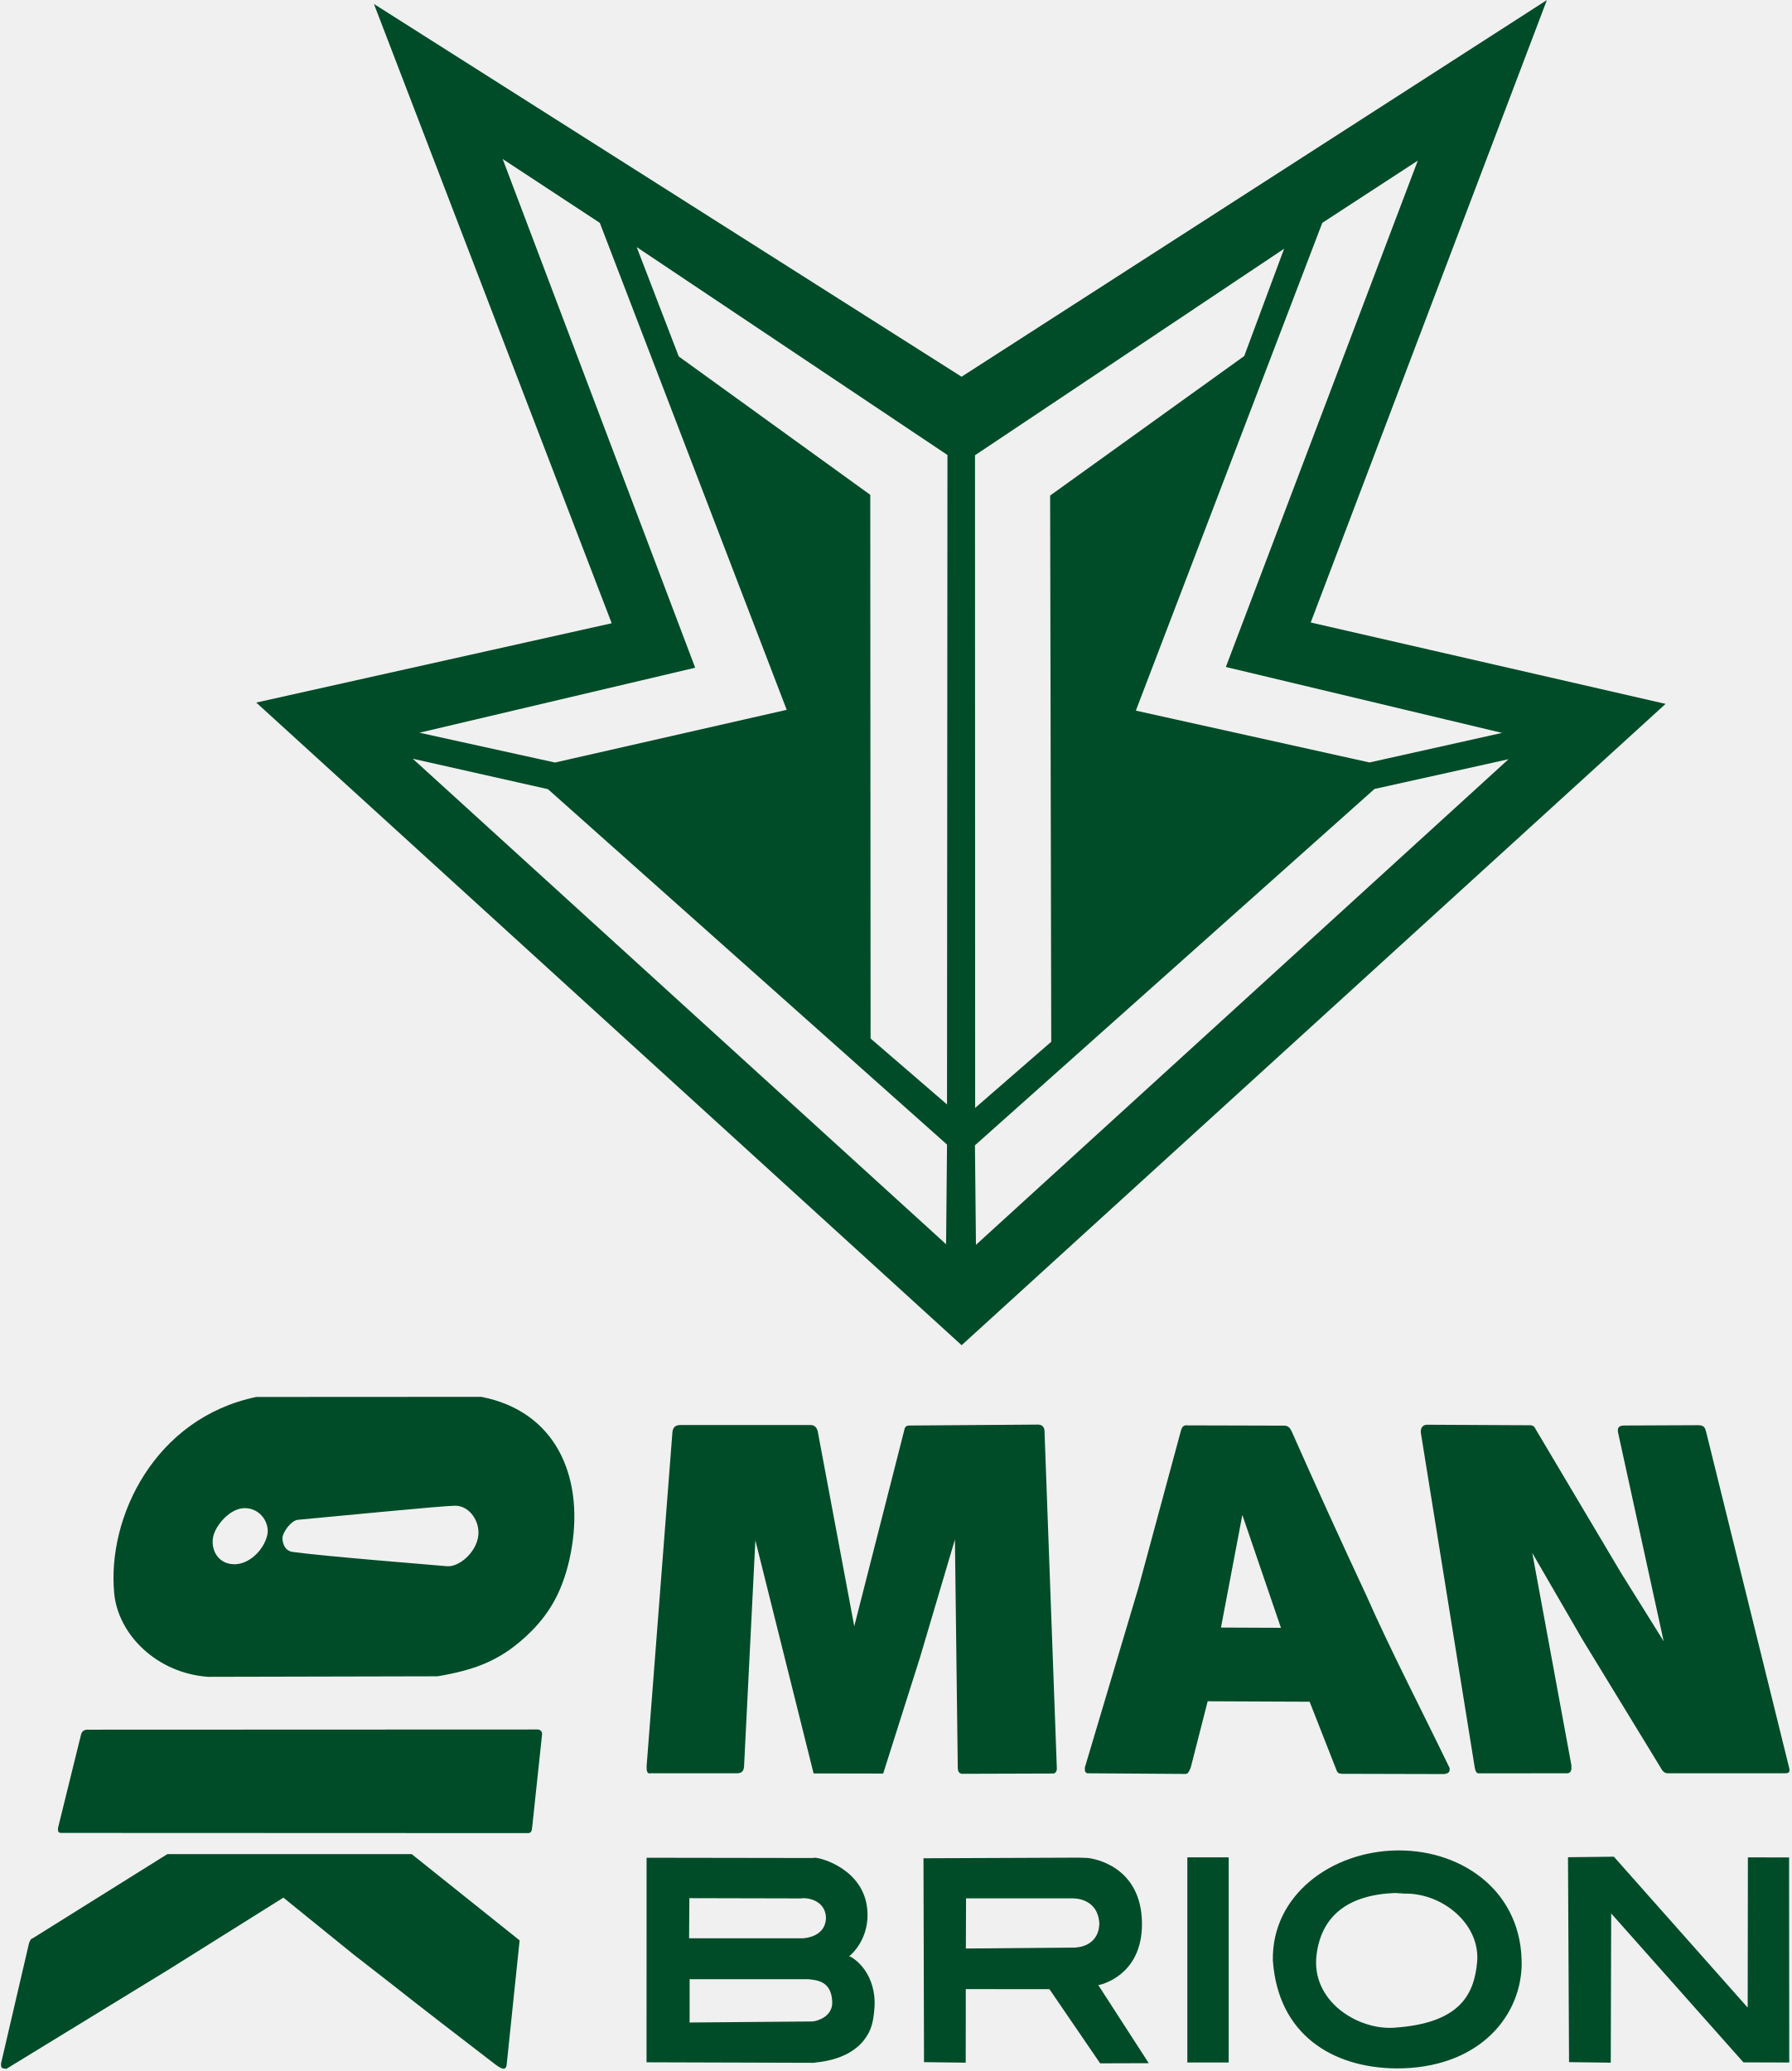
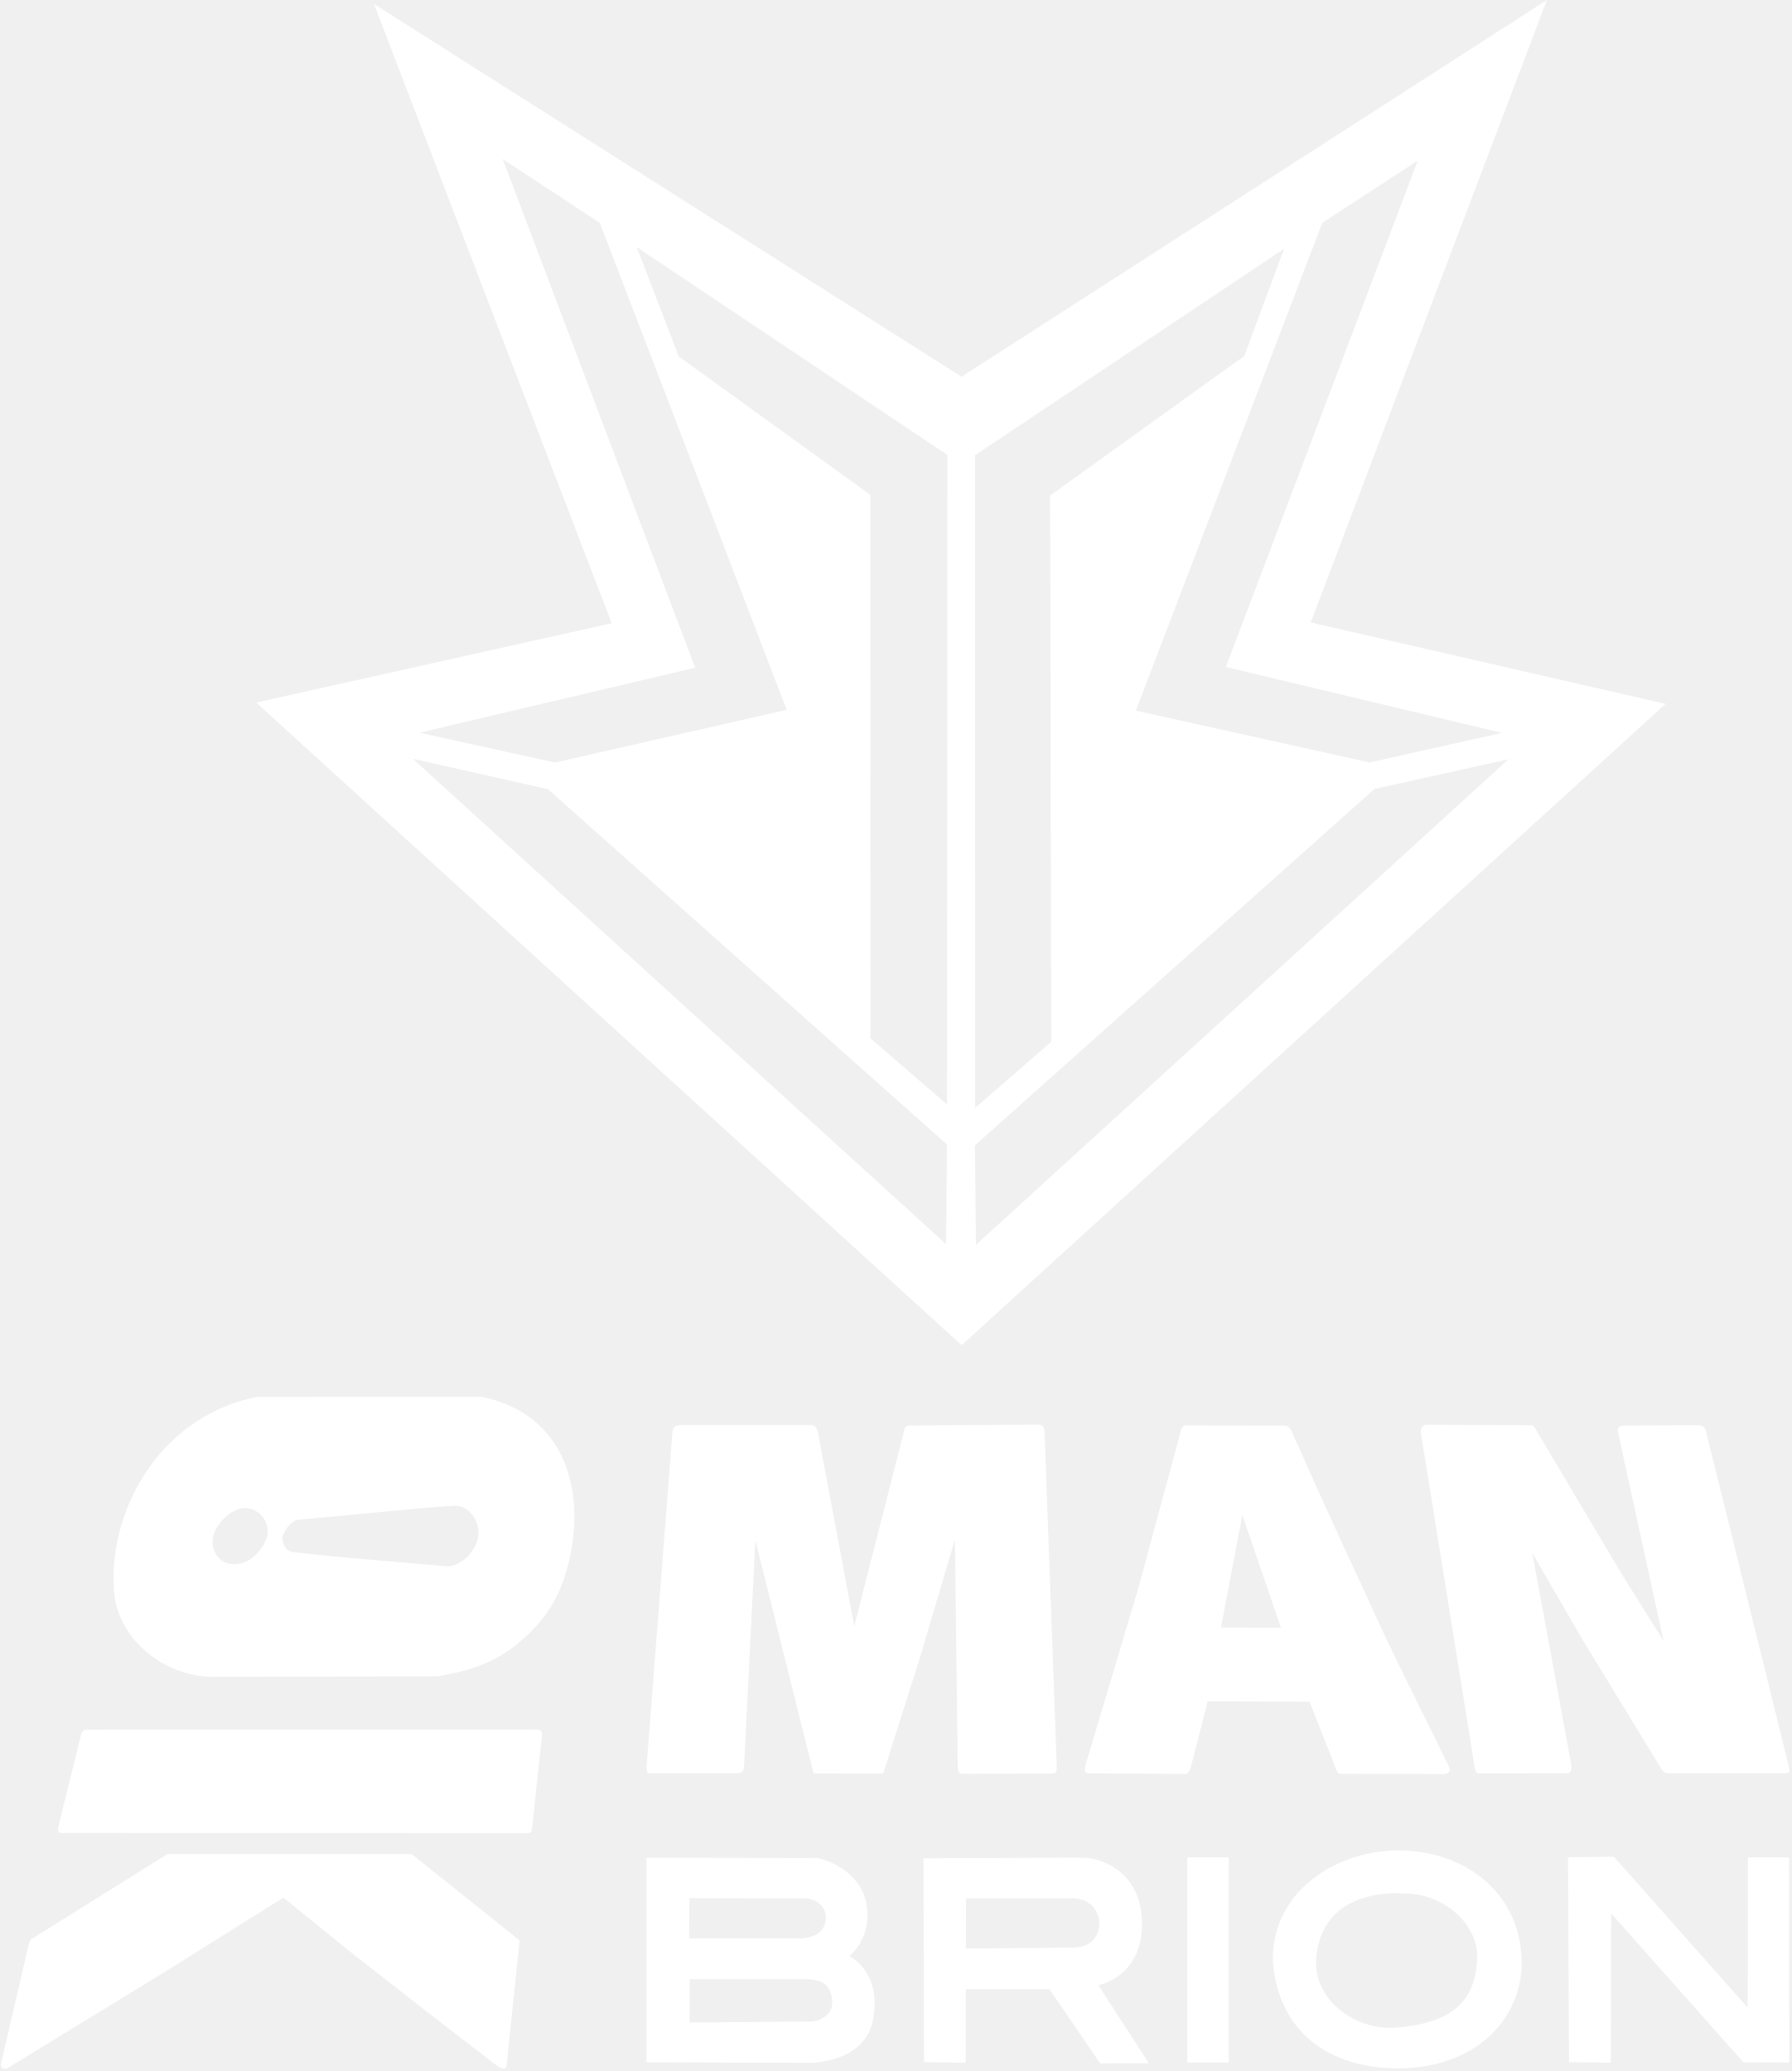
<svg xmlns="http://www.w3.org/2000/svg" xml:space="preserve" width="859" height="993" viewBox="0 0 227.277 262.731">
-   <g style="display:inline;fill:#004c29;fill-opacity:1">
-     <path d="m47.435.505 30.158 78.562-45.088 10.062 89.477 81.527 89.297-81.36-45.014-10.326L196.221.008l-74.247 47.784Zm8.526 10.522 66.025 43.642 65.546-43.314-26.856 71.085 41.709 9.543-80.479 73.12-80.567-73.2 41.908-9.376Z" style="display:inline;fill:#004c29;fill-opacity:1;stroke:none;stroke-width:.25;stroke-opacity:1" />
-     <path d="M53.71 6.88 80.17 79.903 36.513 91.281l85.46 76.2 84.667-76.2-41.805-10.054 25.93-73.819-69.321 43.657Zm10.055 13.294 12.322 8.1L99.795 90.05l-29.392 6.686-17.197-3.782 34.977-8.245Zm116.083.202L155.5 84.615l35.033 8.362-16.81 3.75-29.642-6.575 23.652-61.882zM80.764 31.345l39.42 26.376-.055 82.39-9.696-8.365-.039-68.97L86.1 45.221zm82.126.21-5.058 13.61-24.623 17.702.141 69.292-9.653 8.393-.018-82.798zm-110.531 64.7 17.148 3.86 50.622 45.087-.117 12.645zm138.997.06-67.557 61.608-.127-12.626 50.68-45.207z" style="display:inline;fill:#004c29;fill-opacity:1;stroke:none;stroke-width:.25" />
-     <path d="m61.053 177.205-28.542.016c-12.882 2.676-18.942 15.264-18.026 24.903.498 5.242 5.395 10.137 11.907 10.601l29.104-.066c4.959-.839 8.28-2.1 11.896-5.711 1.348-1.347 2.453-2.855 3.278-4.545.96-1.964 1.55-4.15 1.883-6.249 1.415-8.913-2.044-17.101-11.5-18.95zm-3.362 13.814c1.882-.03 3.183 1.988 2.985 3.771-.241 2.166-2.465 4.048-3.992 3.902-1.874-.178-15.178-1.214-19.558-1.81-1.202-.163-1.306-1.474-1.297-1.78.02-.712 1.104-2.22 1.97-2.299 4.945-.446 18.043-1.753 19.892-1.784zm-26.66.307h.09c2 .061 3.12 1.963 2.779 3.44-.432 1.87-2.357 3.828-4.399 3.671-1.97-.15-2.8-1.971-2.447-3.538.31-1.38 2.086-3.561 3.978-3.573z" style="display:inline;fill:#004c29;fill-opacity:1;stroke-width:.25" />
-     <path d="M86.386 180.777c-.77-.002-.986.313-1.085.848l-3.28 42.477c-.019 1.23.469.774.794.86h10.781c.432-.06.72-.172.786-.84l1.436-28.711 7.386 29.568 8.828.016 4.65-14.665 4.45-15.021.361 28.991c.047.393.056.584.48.728l11.654-.037c.265-.026.435-.313.434-.624l-1.57-42.929c-.075-.555-.462-.698-.795-.712l-16.222.117c-.444-.018-.687.083-.779.639l-6.332 24.827-4.646-24.788c-.122-.387-.342-.71-.86-.744zM150.485 180.814c-.396-.004-.593.32-.681.674l-5.36 19.821-6.828 22.909c.016.276-.09.592.298.744l12.551.083c.354-.119.436-.524.579-.81l2.15-8.409 12.931.058 3.423 8.714c.17.432.373.383.678.43l12.99.033c.366-.08.734-.121.67-.76-3.533-7.318-7.464-14.873-10.587-21.945a1139.334 1139.334 0 0 1-9.472-20.819c-.203-.416-.454-.659-.877-.678l-12.336-.033a.786.786 0 0 0-.13-.012zm7.107 11.373 4.895 14.32-7.607-.033zM180.942 180.743c-.511.07-.716.396-.72.951l6.838 42.474c.141.93.48.784.616.8l10.927-.006c.763.062.75-.476.727-1.025l-4.96-26.922 6.36 10.974 9.98 16.354c.307.612.724.653 1.155.619h14.42c.383-.007.81.04.696-.584l-10.544-42.672c-.166-.597-.248-.899-1.043-.903l-9.416.04c-.494.039-.947.129-.677 1.116l5.735 26.252-5.406-8.665-10.747-18.092c-.248-.348-.19-.692-1.043-.645zM11.33 219.43c-.789-.062-.996.312-1.087.773l-2.876 11.658c-.072.647.141.684.573.667l59.085.023c.286-.008.43-.226.467-.608l1.275-11.962c-.013-.296-.19-.538-.526-.573z" style="fill:#004c29;fill-opacity:1;stroke-width:.25" />
-     <path d="M21.233 235.215 4.2 245.865c-.357.11-.426.413-.529.694L.132 261.772c-.055.852.399.559.662.695l20.524-12.558 14.632-9.171 8.922 7.228 4.644 3.612c4.185 3.314 8.807 6.847 13.323 10.326 1.186.898 1.387.5 1.438-.033l1.637-15.71-13.692-10.946zM103.345 235.677c-.075 0-.118.012-.124.034l-21.2-.033-.008 25.948 21.24.066c.13-.1 4.199-.115 6.356-2.9.978-1.264 1.185-2.382 1.318-4.13.145-1.92-.435-3.597-1.22-4.73-.79-1.141-1.787-1.733-1.989-1.753 0 0 2.716-2.079 2.282-6.085-.532-4.923-5.775-6.425-6.655-6.417zm-15.9 5.127 14.254.033c0-.094 3.018-.148 3.076 2.514-.085 2.252-2.432 2.522-2.943 2.546h-14.42Zm15.173 10.29c1.017.124 2.838.223 2.95 2.84.088 2.01-2.108 2.5-2.513 2.513l-15.577.133v-5.49h14.287c.003-.013.777-.005.853.005zM137.118 235.673c-.056.001-.345-.017-.349-.009l-19.625.08.066 25.863 5.292.066.008-9.33 10.609.004 6.433 9.412 6.167-.02-6.4-9.904c.022.021 5.623-1.035 5.54-7.888-.087-7.248-6.194-8.221-7.04-8.25zm-14.575 5.157h13.47c.285 0 3.259-.04 3.438 3.204-.104 3.04-3.009 3.038-3.227 3.04l-13.704.117z" style="display:inline;fill:#004c29;fill-opacity:1;stroke-width:.25" />
-     <path d="M150.614 235.627h5.245v26.023h-5.245z" style="fill:#004c29;fill-opacity:1;stroke-width:.25" />
-     <path d="M177.528 234.749c-.13 0-.26 0-.39.003-8.263.136-15.83 5.676-15.676 13.957.66 9.42 7.586 13.632 15.677 13.692 10.046.03 15.645-6.166 15.883-12.976.18-9.297-7.326-14.65-15.494-14.676zm.637 5.475c4.848-.077 9.638 3.901 9.207 8.684-.373 4.14-2.2 7.786-10.564 8.333-4.602.301-10.55-3.399-9.801-9.278.618-4.85 3.89-7.572 9.94-7.815.157.001 1.061.079 1.218.076zM198.9 235.611l.133 25.996 5.291.066.055-18.93 16.774 18.891 5.813.02-.02-26.015-5.225-.008-.027 19.058-16.973-19.144z" style="display:inline;fill:#004c29;fill-opacity:1;stroke-width:.25" />
+   <g style="display:inline;fill:#fff;fill-opacity:1">
+     <path d="m47.435.505 30.158 78.562-45.088 10.062 89.477 81.527 89.297-81.36-45.014-10.326L196.221.008l-74.247 47.784Zm8.526 10.522 66.025 43.642 65.546-43.314-26.856 71.085 41.709 9.543-80.479 73.12-80.567-73.2 41.908-9.376Z" style="display:inline;fill:#fff;fill-opacity:1;stroke:none;stroke-width:.25;stroke-opacity:1" />
+     <path d="M53.71 6.88 80.17 79.903 36.513 91.281l85.46 76.2 84.667-76.2-41.805-10.054 25.93-73.819-69.321 43.657Zm10.055 13.294 12.322 8.1L99.795 90.05l-29.392 6.686-17.197-3.782 34.977-8.245Zm116.083.202L155.5 84.615l35.033 8.362-16.81 3.75-29.642-6.575 23.652-61.882zM80.764 31.345l39.42 26.376-.055 82.39-9.696-8.365-.039-68.97L86.1 45.221zm82.126.21-5.058 13.61-24.623 17.702.141 69.292-9.653 8.393-.018-82.798zm-110.531 64.7 17.148 3.86 50.622 45.087-.117 12.645zm138.997.06-67.557 61.608-.127-12.626 50.68-45.207z" style="display:inline;fill:#fff;fill-opacity:1;stroke:none;stroke-width:.25" />
+     <path d="m61.053 177.205-28.542.016c-12.882 2.676-18.942 15.264-18.026 24.903.498 5.242 5.395 10.137 11.907 10.601l29.104-.066c4.959-.839 8.28-2.1 11.896-5.711 1.348-1.347 2.453-2.855 3.278-4.545.96-1.964 1.55-4.15 1.883-6.249 1.415-8.913-2.044-17.101-11.5-18.95zm-3.362 13.814c1.882-.03 3.183 1.988 2.985 3.771-.241 2.166-2.465 4.048-3.992 3.902-1.874-.178-15.178-1.214-19.558-1.81-1.202-.163-1.306-1.474-1.297-1.78.02-.712 1.104-2.22 1.97-2.299 4.945-.446 18.043-1.753 19.892-1.784zm-26.66.307h.09c2 .061 3.12 1.963 2.779 3.44-.432 1.87-2.357 3.828-4.399 3.671-1.97-.15-2.8-1.971-2.447-3.538.31-1.38 2.086-3.561 3.978-3.573z" style="display:inline;fill:#fff;fill-opacity:1;stroke-width:.25" />
+     <path d="M86.386 180.777c-.77-.002-.986.313-1.085.848l-3.28 42.477c-.019 1.23.469.774.794.86h10.781c.432-.06.72-.172.786-.84l1.436-28.711 7.386 29.568 8.828.016 4.65-14.665 4.45-15.021.361 28.991c.047.393.056.584.48.728l11.654-.037c.265-.026.435-.313.434-.624l-1.57-42.929c-.075-.555-.462-.698-.795-.712l-16.222.117c-.444-.018-.687.083-.779.639l-6.332 24.827-4.646-24.788c-.122-.387-.342-.71-.86-.744zM150.485 180.814c-.396-.004-.593.32-.681.674l-5.36 19.821-6.828 22.909c.016.276-.09.592.298.744l12.551.083c.354-.119.436-.524.579-.81l2.15-8.409 12.931.058 3.423 8.714c.17.432.373.383.678.43l12.99.033c.366-.08.734-.121.67-.76-3.533-7.318-7.464-14.873-10.587-21.945a1139.334 1139.334 0 0 1-9.472-20.819c-.203-.416-.454-.659-.877-.678l-12.336-.033a.786.786 0 0 0-.13-.012zm7.107 11.373 4.895 14.32-7.607-.033zM180.942 180.743c-.511.07-.716.396-.72.951l6.838 42.474c.141.93.48.784.616.8l10.927-.006c.763.062.75-.476.727-1.025l-4.96-26.922 6.36 10.974 9.98 16.354c.307.612.724.653 1.155.619h14.42c.383-.007.81.04.696-.584l-10.544-42.672c-.166-.597-.248-.899-1.043-.903l-9.416.04c-.494.039-.947.129-.677 1.116l5.735 26.252-5.406-8.665-10.747-18.092c-.248-.348-.19-.692-1.043-.645zM11.33 219.43c-.789-.062-.996.312-1.087.773l-2.876 11.658c-.072.647.141.684.573.667l59.085.023c.286-.008.43-.226.467-.608l1.275-11.962c-.013-.296-.19-.538-.526-.573z" style="fill:#fff;fill-opacity:1;stroke-width:.25" />
+     <path d="M21.233 235.215 4.2 245.865c-.357.11-.426.413-.529.694L.132 261.772c-.055.852.399.559.662.695l20.524-12.558 14.632-9.171 8.922 7.228 4.644 3.612c4.185 3.314 8.807 6.847 13.323 10.326 1.186.898 1.387.5 1.438-.033l1.637-15.71-13.692-10.946zM103.345 235.677c-.075 0-.118.012-.124.034l-21.2-.033-.008 25.948 21.24.066c.13-.1 4.199-.115 6.356-2.9.978-1.264 1.185-2.382 1.318-4.13.145-1.92-.435-3.597-1.22-4.73-.79-1.141-1.787-1.733-1.989-1.753 0 0 2.716-2.079 2.282-6.085-.532-4.923-5.775-6.425-6.655-6.417zm-15.9 5.127 14.254.033c0-.094 3.018-.148 3.076 2.514-.085 2.252-2.432 2.522-2.943 2.546h-14.42Zm15.173 10.29c1.017.124 2.838.223 2.95 2.84.088 2.01-2.108 2.5-2.513 2.513l-15.577.133v-5.49h14.287c.003-.013.777-.005.853.005zM137.118 235.673c-.056.001-.345-.017-.349-.009l-19.625.08.066 25.863 5.292.066.008-9.33 10.609.004 6.433 9.412 6.167-.02-6.4-9.904c.022.021 5.623-1.035 5.54-7.888-.087-7.248-6.194-8.221-7.04-8.25zm-14.575 5.157h13.47c.285 0 3.259-.04 3.438 3.204-.104 3.04-3.009 3.038-3.227 3.04l-13.704.117z" style="display:inline;fill:#fff;fill-opacity:1;stroke-width:.25" />
+     <path d="M150.614 235.627h5.245v26.023h-5.245z" style="fill:#fff;fill-opacity:1;stroke-width:.25" />
+     <path d="M177.528 234.749c-.13 0-.26 0-.39.003-8.263.136-15.83 5.676-15.676 13.957.66 9.42 7.586 13.632 15.677 13.692 10.046.03 15.645-6.166 15.883-12.976.18-9.297-7.326-14.65-15.494-14.676zm.637 5.475c4.848-.077 9.638 3.901 9.207 8.684-.373 4.14-2.2 7.786-10.564 8.333-4.602.301-10.55-3.399-9.801-9.278.618-4.85 3.89-7.572 9.94-7.815.157.001 1.061.079 1.218.076zM198.9 235.611l.133 25.996 5.291.066.055-18.93 16.774 18.891 5.813.02-.02-26.015-5.225-.008-.027 19.058-16.973-19.144z" style="display:inline;fill:#fff;fill-opacity:1;stroke-width:.25" />
  </g>
</svg>
